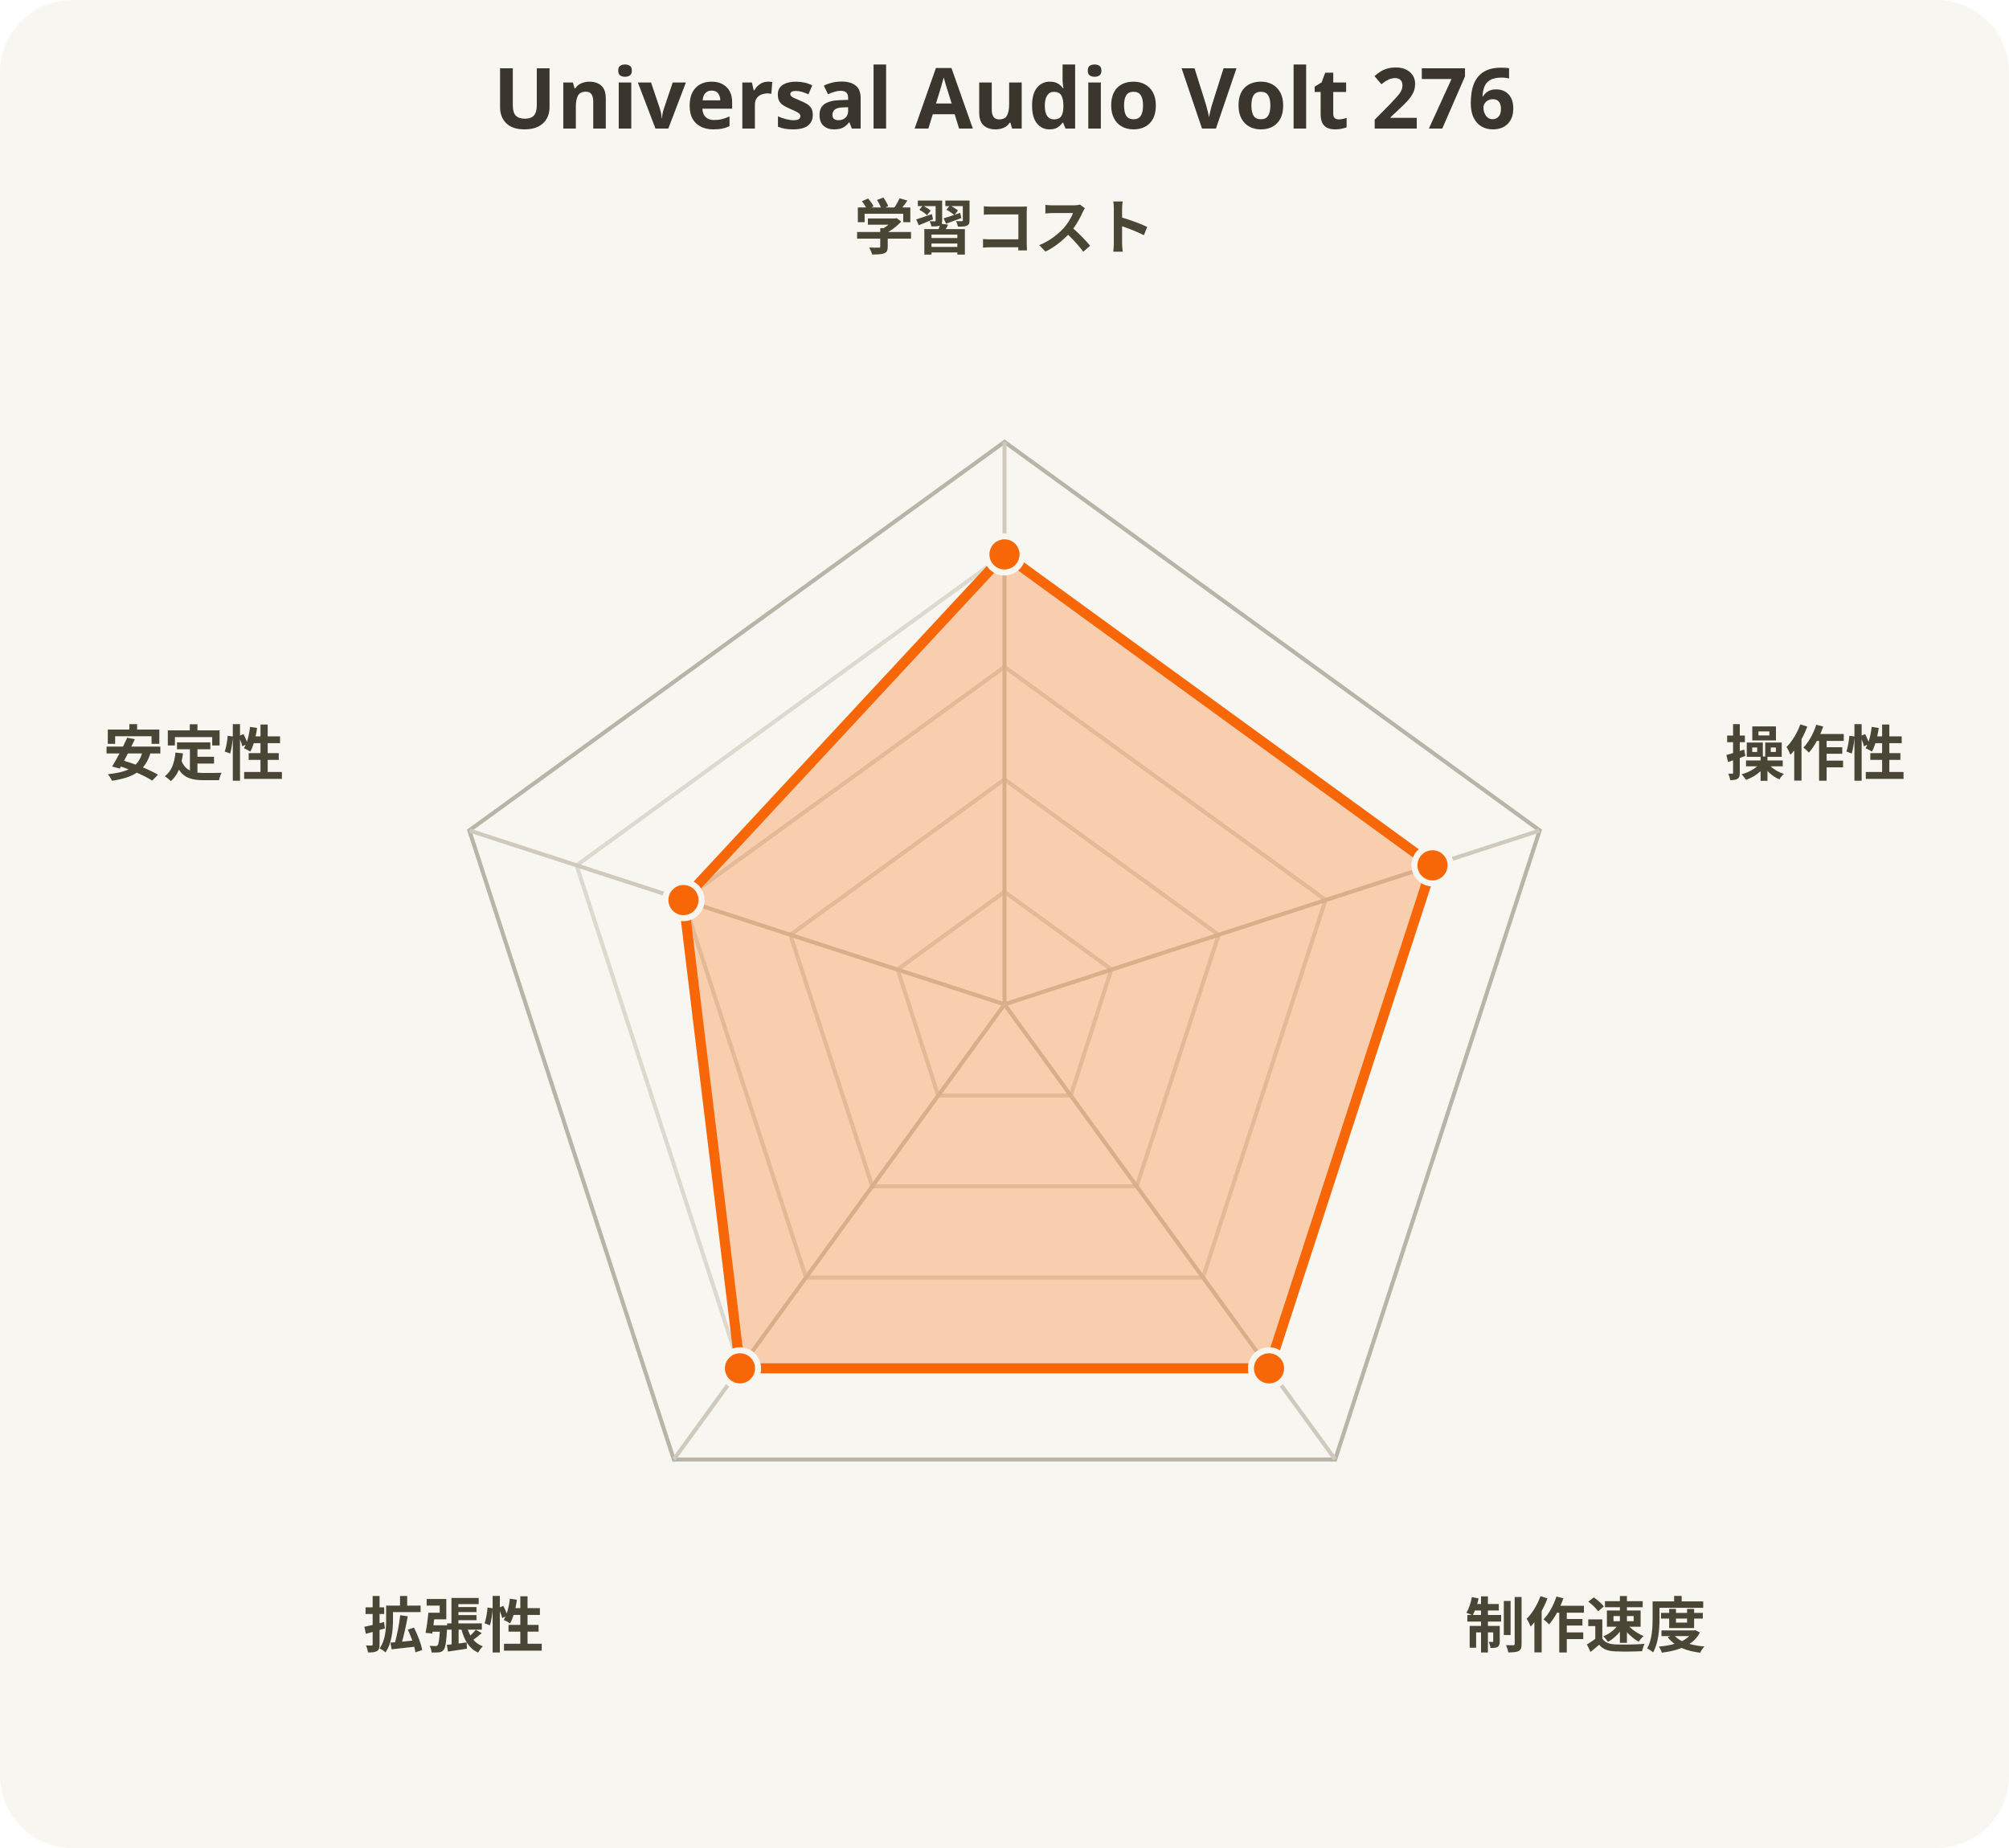
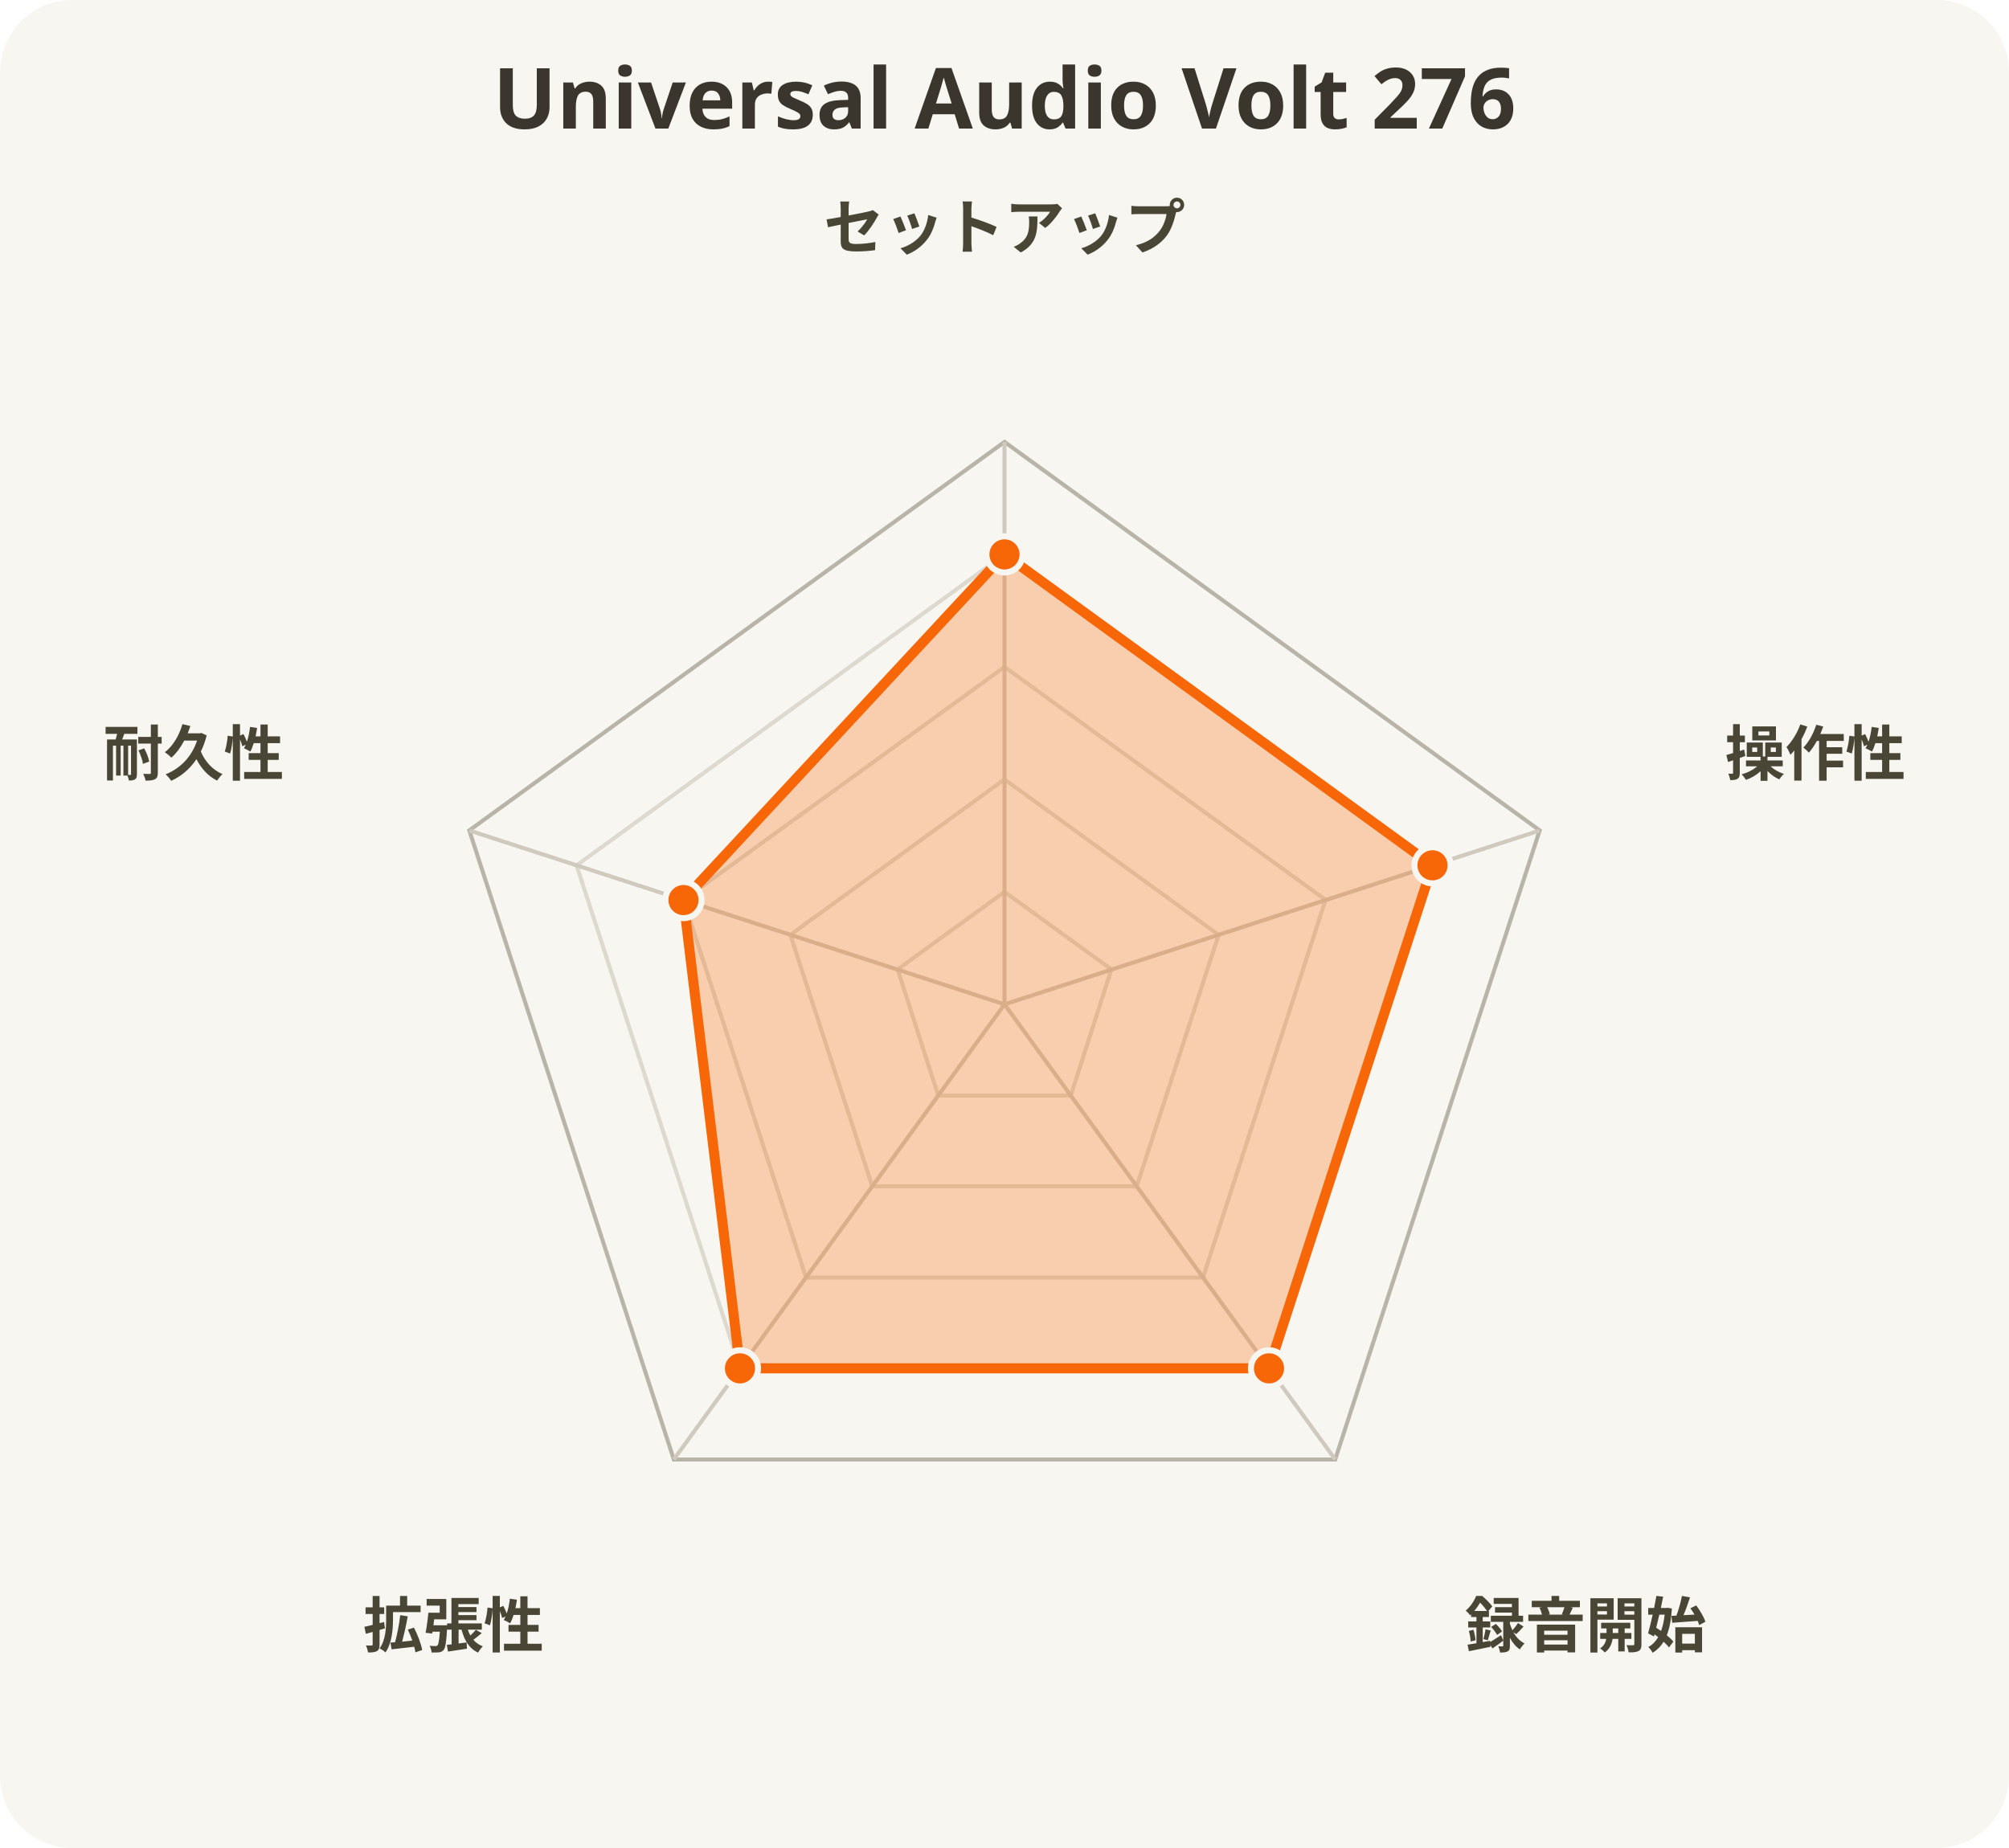
<svg xmlns="http://www.w3.org/2000/svg" viewBox="0 0 500 460" font-family="'Hiragino Sans','Noto Sans JP',sans-serif">
  <rect x="0" y="0" width="500" height="460" rx="18" fill="#F8F6F1" />
  <text x="250" y="32" text-anchor="middle" font-size="21" font-weight="700" fill="#3A362E">Universal Audio Volt 276</text>
  <polygon points="250.0,222.0 276.6,241.3 266.5,272.7 233.5,272.7 223.4,241.3 " fill="none" stroke="#DDD9CF" stroke-width="1" />
  <polygon points="250.0,194.0 303.3,232.7 282.9,295.3 217.1,295.3 196.7,232.7 " fill="none" stroke="#DDD9CF" stroke-width="1" />
  <polygon points="250.0,166.0 329.9,224.0 299.4,318.0 200.6,318.0 170.1,224.0 " fill="none" stroke="#DDD9CF" stroke-width="1" />
  <polygon points="250.0,138.0 356.5,215.4 315.8,340.6 184.2,340.6 143.5,215.4 " fill="none" stroke="#DDD9CF" stroke-width="1" />
  <polygon points="250.0,110.0 383.2,206.7 332.3,363.3 167.7,363.3 116.8,206.7 " fill="none" stroke="#B9B4A8" stroke-width="1" />
  <line x1="250" y1="250" x2="250" y2="110" stroke="#CFCABD" stroke-width="1" />
  <line x1="250" y1="250" x2="383.154" y2="206.74" stroke="#CFCABD" stroke-width="1" />
  <line x1="250" y1="250" x2="332.292" y2="363.26" stroke="#CFCABD" stroke-width="1" />
  <line x1="250" y1="250" x2="167.708" y2="363.26" stroke="#CFCABD" stroke-width="1" />
  <line x1="250" y1="250" x2="116.846" y2="206.74" stroke="#CFCABD" stroke-width="1" />
-   <text x="250" y="62" text-anchor="middle" font-size="15" font-weight="600" fill="#4A4636">学習コスト</text>
+   <text x="250" y="62" text-anchor="middle" font-size="15" font-weight="600" fill="#4A4636">セットアップ</text>
  <text x="429.296" y="192.998" text-anchor="start" font-size="15" font-weight="600" fill="#4A4636">操作性</text>
-   <text x="364.628" y="410.002" text-anchor="start" font-size="15" font-weight="600" fill="#4A4636">制作速度</text>
+   <text x="364.628" y="410.002" text-anchor="start" font-size="15" font-weight="600" fill="#4A4636">録音開始</text>
  <text x="135.372" y="410.002" text-anchor="end" font-size="15" font-weight="600" fill="#4A4636">拡張性</text>
-   <text x="70.704" y="192.998" text-anchor="end" font-size="15" font-weight="600" fill="#4A4636">安定性</text>
+   <text x="70.704" y="192.998" text-anchor="end" font-size="15" font-weight="600" fill="#4A4636">耐久性</text>
  <polygon points="250.0,138.0 356.5,215.4 315.8,340.6 184.2,340.6 170.1,224.0 " fill="#F76707" fill-opacity="0.28" stroke="#F76707" stroke-width="2.5" stroke-linejoin="round" />
  <circle cx="250" cy="138" r="4.5" fill="#F76707" stroke="#F8F6F1" stroke-width="1.5" />
  <circle cx="356.523" cy="215.392" r="4.5" fill="#F76707" stroke="#F8F6F1" stroke-width="1.5" />
  <circle cx="315.834" cy="340.608" r="4.5" fill="#F76707" stroke="#F8F6F1" stroke-width="1.5" />
  <circle cx="184.166" cy="340.608" r="4.5" fill="#F76707" stroke="#F8F6F1" stroke-width="1.5" />
  <circle cx="170.108" cy="224.044" r="4.5" fill="#F76707" stroke="#F8F6F1" stroke-width="1.5" />
</svg>
